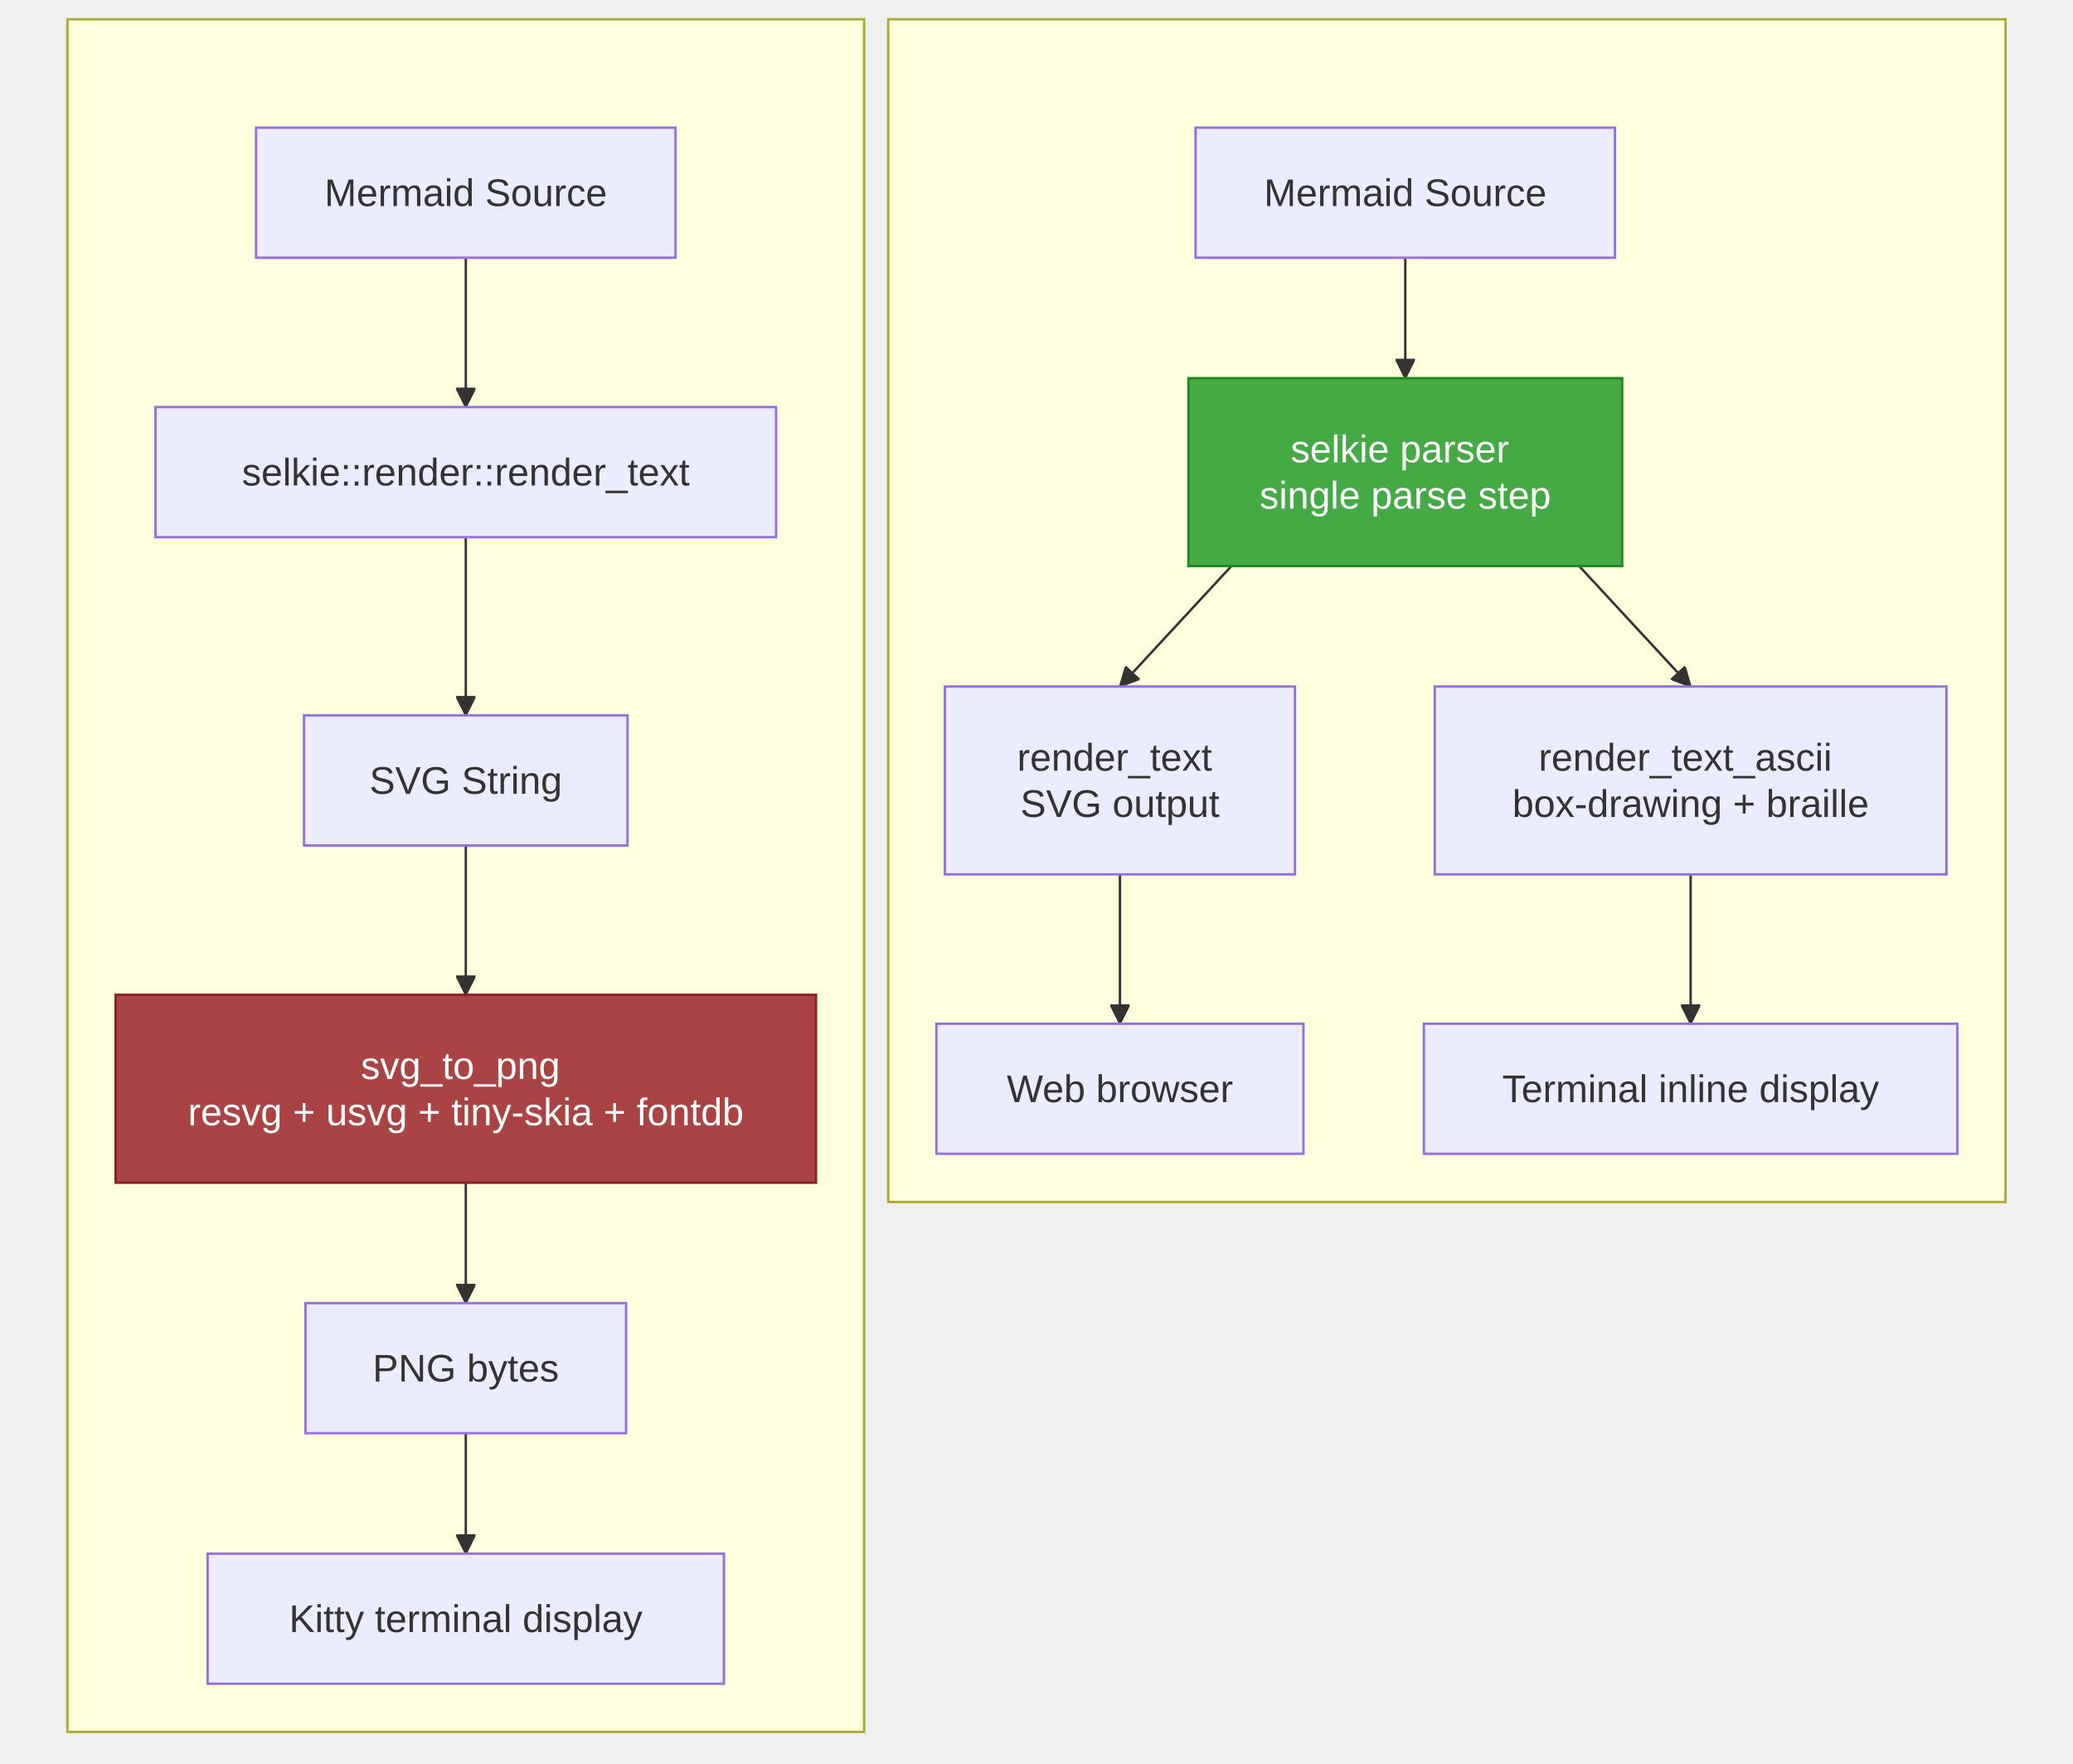
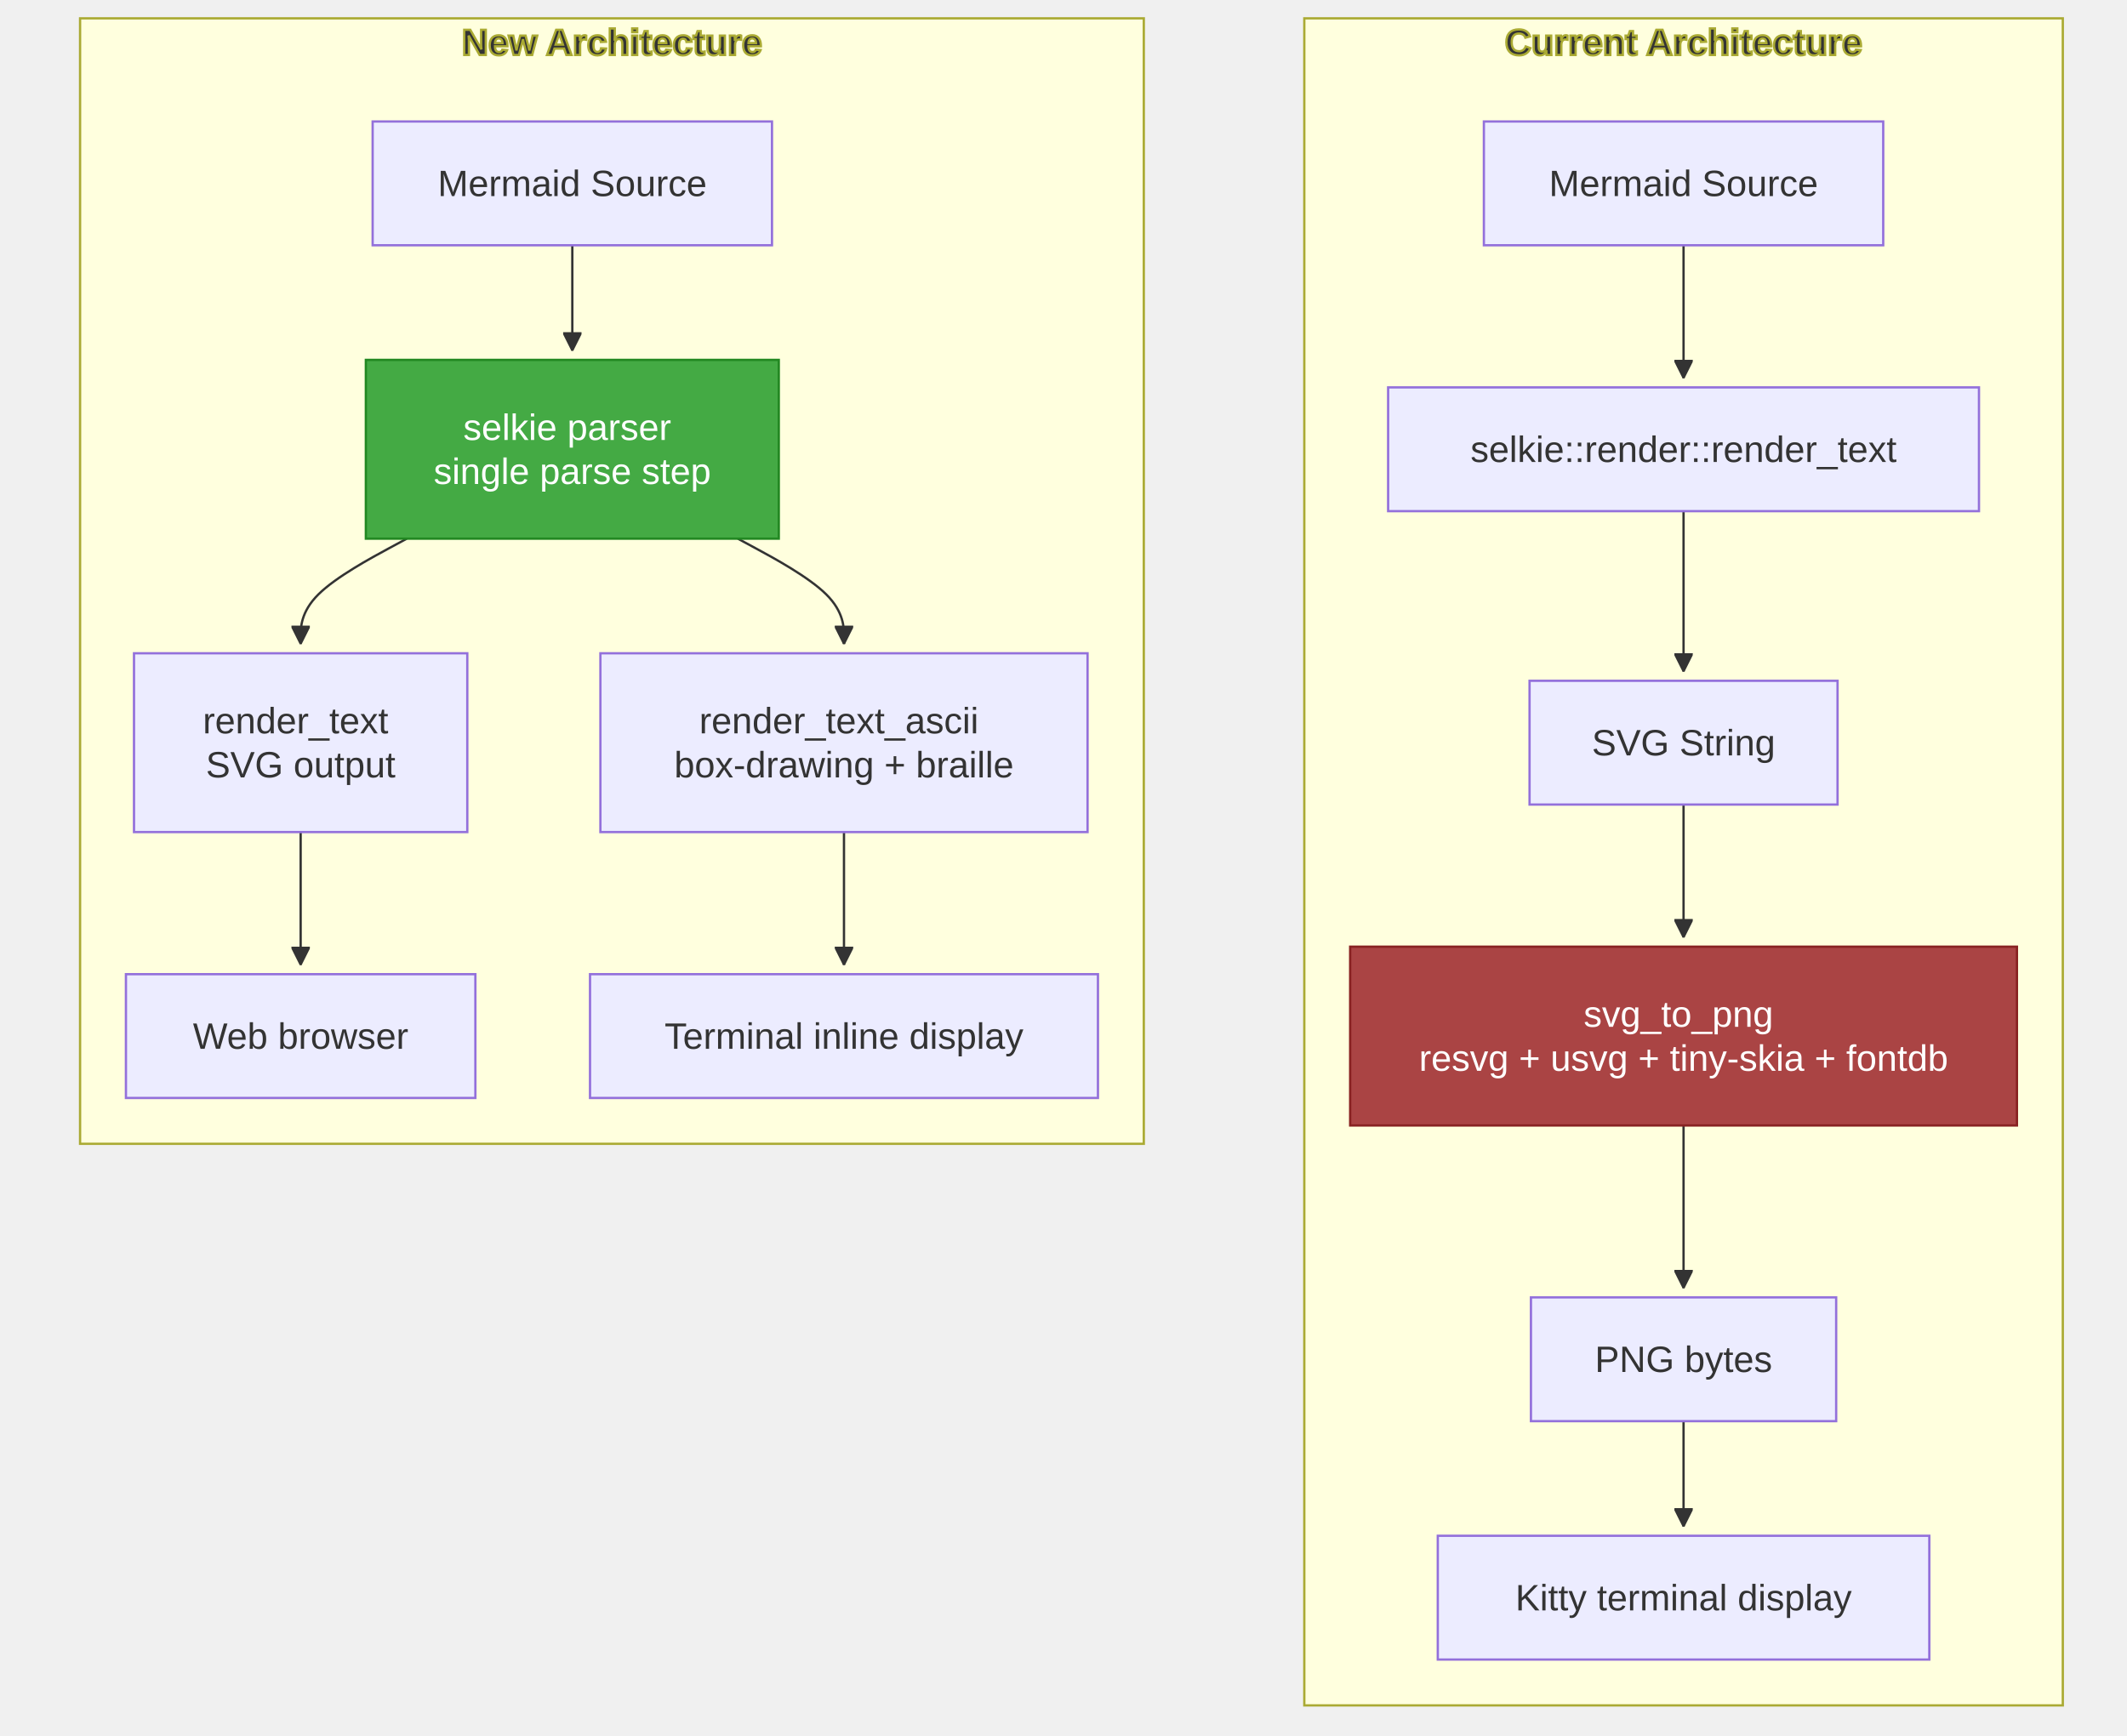
- <svg xmlns="http://www.w3.org/2000/svg" width="860.75" height="732" viewBox="-8 -28 860.75 732" class="mermaid">
+ <svg xmlns="http://www.w3.org/2000/svg" width="927.674" height="757" viewBox="-8 -28 927.674 757" class="mermaid">
  <style>

.mermaid {
  font-family: trebuchet ms, verdana, arial, sans-serif;
  font-size: 16px;
}

.node rect,
.node polygon,
.node circle,
.node ellipse,
.node path {
  fill: #ECECFF;
  stroke: #9370DB;
  stroke-width: 1px;
}

.node line {
  stroke: #9370DB;
  stroke-width: 1px;
}

.node .label {
  fill: #333333;
}

.node text {
  fill: #333333;
  font-family: trebuchet ms, verdana, arial, sans-serif;
  font-size: 16px;
}

.edge-path {
  fill: none;
  stroke: #333333;
  stroke-width: 1px;
}

.edge-label {
  fill: #333333;
  font-family: trebuchet ms, verdana, arial, sans-serif;
}

.edge-label-bg {
  fill: rgba(232, 232, 232, 0.8);
}

.subgraph {
  fill: #ffffde;
  stroke: #aaaa33;
  stroke-width: 1px;
}

.subgraph-title {
  fill: #333333;
  font-weight: bold;
}

.cluster rect {
  fill: #ffffde;
  stroke: #aaaa33;
  stroke-width: 1px;
  rx: 5px;
  ry: 5px;
}

.cluster-label {
  fill: #333333;
  font-family: trebuchet ms, verdana, arial, sans-serif;
  font-size: 16px;
  font-weight: bold;
}

marker path {
  fill: #333333;
  stroke: #333333;
}

  </style>
  <defs>
    <marker id="arrow_point" viewBox="0 0 10 10" refX="10" refY="5" markerWidth="8" markerHeight="8" orient="auto" markerUnits="userSpaceOnUse">
      <path d="M 0 0 L 10 5 L 0 10 z" />
    </marker>
    <marker id="arrow_point_start" viewBox="0 0 10 10" refX="4.5" refY="5" markerWidth="8" markerHeight="8" orient="auto" markerUnits="userSpaceOnUse">
      <path d="M 0 5 L 10 10 L 10 0 z" />
    </marker>
    <marker id="arrow_cross" viewBox="0 0 11 11" refX="12" refY="5.2" markerWidth="11" markerHeight="11" orient="auto" markerUnits="userSpaceOnUse">
      <path d="M 1 1 L 10 10 M 10 1 L 1 10" fill="none" stroke-width="2" />
    </marker>
    <marker id="arrow_cross_start" viewBox="0 0 11 11" refX="-1" refY="5.2" markerWidth="11" markerHeight="11" orient="auto" markerUnits="userSpaceOnUse">
      <path d="M 1 1 L 10 10 M 10 1 L 1 10" fill="none" stroke-width="2" />
    </marker>
    <marker id="arrow_circle" viewBox="0 0 10 10" refX="11" refY="5" markerWidth="11" markerHeight="11" orient="auto" markerUnits="userSpaceOnUse">
      <circle cx="5" cy="5" r="5" />
    </marker>
    <marker id="arrow_circle_start" viewBox="0 0 10 10" refX="-1" refY="5" markerWidth="11" markerHeight="11" orient="auto" markerUnits="userSpaceOnUse">
      <circle cx="5" cy="5" r="5" />
    </marker>
  </defs>
  <g class="root">
    <g class="clusters">
-       <g class="subgraph" id="subgraph-">
-         <rect x="20" y="-20" width="330.813" height="711" class="cluster" />
-         <text x="185.406" y="-4" class="cluster-label" text-anchor="middle" />
-       </g>
-       <g class="subgraph" id="subgraph-">
-         <rect x="360.813" y="-20" width="463.938" height="491" class="cluster" />
-         <text x="592.781" y="-4" class="cluster-label" text-anchor="middle" />
+       <g class="subgraph" id="subgraph-subGraph0">
+         <rect x="560.861" y="-20" width="330.813" height="736" class="cluster" />
+         <text x="726.268" y="-4" class="cluster-label" text-anchor="middle">Current Architecture</text>
+       </g>
+       <g class="subgraph" id="subgraph-subGraph1">
+         <rect x="26.924" y="-20" width="463.938" height="491" class="cluster" />
+         <text x="258.893" y="-4" class="cluster-label" text-anchor="middle">New Architecture</text>
      </g>
    </g>
    <g class="edgePaths">
      <g class="edge" id="edge-L-A1-B1-0">
-         <path d="M 185.41 79.00 C 185.41 87.33, 185.41 95.67, 185.41 106.00 C 185.41 116.33, 185.41 128.67, 185.41 141.00" class="edge-path" marker-end="url(#arrow_point)" fill="none" stroke-width="1" />
+         <path d="M726.268,79L726.268,83.167C726.268,87.333,726.268,95.667,726.268,105.333C726.268,115,726.268,126,726.268,131.5L726.268,137" class="edge-path" fill="none" stroke-width="1" marker-end="url(#arrow_point)" />
      </g>
      <g class="edge" id="edge-L-B1-C1-0">
-         <path d="M 185.41 195.00 C 185.41 207.33, 185.41 219.67, 185.41 232.00 C 185.41 244.33, 185.41 256.67, 185.41 269.00" class="edge-path" stroke-width="1" fill="none" marker-end="url(#arrow_point)" />
+         <path d="M726.268,195L726.268,201.167C726.268,207.333,726.268,219.667,726.268,231.333C726.268,243,726.268,254,726.268,259.5L726.268,265" class="edge-path" marker-end="url(#arrow_point)" fill="none" stroke-width="1" />
      </g>
      <g class="edge" id="edge-L-C1-D1-0">
-         <path d="M 185.41 323.00 C 185.41 335.33, 185.41 347.67, 185.41 358.00 C 185.41 368.33, 185.41 376.67, 185.41 385.00" class="edge-path" fill="none" marker-end="url(#arrow_point)" stroke-width="1" />
+         <path d="M726.268,323L726.268,329.167C726.268,335.333,726.268,347.667,726.268,357.333C726.268,367,726.268,374,726.268,377.5L726.268,381" class="edge-path" marker-end="url(#arrow_point)" fill="none" stroke-width="1" />
      </g>
      <g class="edge" id="edge-L-D1-E1-0">
-         <path d="M 185.41 463.00 C 185.41 471.33, 185.41 479.67, 185.41 488.00 C 185.41 496.33, 185.41 504.67, 185.41 513.00" class="edge-path" stroke-width="1" fill="none" marker-end="url(#arrow_point)" />
+         <path d="M726.268,463L726.268,467.167C726.268,471.333,726.268,479.667,726.268,488C726.268,496.333,726.268,504.667,726.268,512.333C726.268,520,726.268,527,726.268,530.5L726.268,534" class="edge-path" fill="none" marker-end="url(#arrow_point)" stroke-width="1" />
      </g>
      <g class="edge" id="edge-L-E1-F1-0">
-         <path d="M 185.41 567.00 C 185.41 575.33, 185.41 583.67, 185.41 592.00 C 185.41 600.33, 185.41 608.67, 185.41 617.00" class="edge-path" stroke-width="1" fill="none" marker-end="url(#arrow_point)" />
+         <path d="M726.268,592L726.268,596.167C726.268,600.333,726.268,608.667,726.268,616.333C726.268,624,726.268,631,726.268,634.5L726.268,638" class="edge-path" fill="none" stroke-width="1" marker-end="url(#arrow_point)" />
      </g>
      <g class="edge" id="edge-L-A2-B2-0">
-         <path d="M 575.50 79.00 C 575.50 87.33, 575.50 95.67, 575.50 104.00 C 575.50 112.33, 575.50 120.67, 575.50 129.00" class="edge-path" stroke-width="1" fill="none" marker-end="url(#arrow_point)" />
+         <path d="M241.611,79L241.611,83.167C241.611,87.333,241.611,95.667,241.611,103.333C241.611,111,241.611,118,241.611,121.5L241.611,125" class="edge-path" marker-end="url(#arrow_point)" stroke-width="1" fill="none" />
      </g>
      <g class="edge" id="edge-L-B2-C2-0">
-         <path d="M 503.30 207.00 L 457.02 257.00" class="edge-path" fill="none" stroke-width="1" marker-end="url(#arrow_point)" />
+         <path d="M169.41,207L161.696,211.167C153.982,215.333,138.555,223.667,130.841,231.333C123.127,239,123.127,246,123.127,249.5L123.127,253" class="edge-path" fill="none" stroke-width="1" marker-end="url(#arrow_point)" />
      </g>
      <g class="edge" id="edge-L-B2-C3-0">
-         <path d="M 647.70 207.00 L 693.98 257.00" class="edge-path" fill="none" marker-end="url(#arrow_point)" stroke-width="1" />
+         <path d="M313.813,207L321.527,211.167C329.24,215.333,344.668,223.667,352.382,231.333C360.096,239,360.096,246,360.096,249.5L360.096,253" class="edge-path" marker-end="url(#arrow_point)" stroke-width="1" fill="none" />
      </g>
      <g class="edge" id="edge-L-C2-D2-0">
-         <path d="M 457.02 335.00 C 457.02 343.33, 457.02 351.67, 457.02 362.00 C 457.02 372.33, 457.02 384.67, 457.02 397.00" class="edge-path" fill="none" marker-end="url(#arrow_point)" stroke-width="1" />
+         <path d="M123.127,335L123.127,339.167C123.127,343.333,123.127,351.667,123.127,361.333C123.127,371,123.127,382,123.127,387.5L123.127,393" class="edge-path" fill="none" stroke-width="1" marker-end="url(#arrow_point)" />
      </g>
      <g class="edge" id="edge-L-C3-D3-0">
-         <path d="M 693.98 335.00 C 693.98 343.33, 693.98 351.67, 693.98 362.00 C 693.98 372.33, 693.98 384.67, 693.98 397.00" class="edge-path" fill="none" stroke-width="1" marker-end="url(#arrow_point)" />
+         <path d="M360.096,335L360.096,339.167C360.096,343.333,360.096,351.667,360.096,361.333C360.096,371,360.096,382,360.096,387.5L360.096,393" class="edge-path" fill="none" stroke-width="1" marker-end="url(#arrow_point)" />
      </g>
    </g>
    <g class="edgeLabels">

    </g>
    <g class="nodes">
      <g class="node" id="node-A1">
-         <rect x="98.32" y="25" width="174.172" height="54" />
-         <text x="185.406" y="52" class="label" text-anchor="middle" dominant-baseline="central">Mermaid Source</text>
+         <rect x="639.182" y="25" width="174.172" height="54" />
+         <text x="726.268" y="52" class="label" text-anchor="middle" dominant-baseline="central">Mermaid Source</text>
+       </g>
+       <g class="node" id="node-B1">
+         <rect x="597.42" y="141" width="257.695" height="54" />
+         <text x="726.268" y="168" class="label" text-anchor="middle" dominant-baseline="central">selkie::render::render_text</text>
+       </g>
+       <g class="node" id="node-C1">
+         <rect x="659.104" y="269" width="134.328" height="54" />
+         <text x="726.268" y="296" class="label" dominant-baseline="central" text-anchor="middle">SVG String</text>
+       </g>
+       <g class="node" id="node-D1">
+         <rect x="580.861" y="385" width="290.813" height="78" style="fill:#a44 !important;stroke:#822 !important" />
+         <text x="726.268" y="424" class="label" text-anchor="middle" style="fill: #ffffff" dominant-baseline="central">
+           <tspan x="726.268" y="424" dy="-0.6em">svg_to_png</tspan>
+           <tspan x="726.268" dy="1.2em">resvg + usvg + tiny-skia + fontdb</tspan>
+         </text>
+       </g>
+       <g class="node" id="node-E1">
+         <rect x="659.705" y="538" width="133.125" height="54" />
+         <text x="726.268" y="565" class="label" text-anchor="middle" dominant-baseline="central">PNG bytes</text>
+       </g>
+       <g class="node" id="node-F1">
+         <rect x="619.08" y="642" width="214.375" height="54" />
+         <text x="726.268" y="669" class="label" text-anchor="middle" dominant-baseline="central">Kitty terminal display</text>
      </g>
      <g class="node" id="node-A2">
-         <rect x="488.414" y="25" width="174.172" height="54" />
-         <text x="575.5" y="52" class="label" text-anchor="middle" dominant-baseline="central">Mermaid Source</text>
-       </g>
-       <g class="node" id="node-B1">
-         <rect x="56.559" y="141" width="257.695" height="54" />
-         <text x="185.406" y="168" class="label" text-anchor="middle" dominant-baseline="central">selkie::render::render_text</text>
+         <rect x="154.525" y="25" width="174.172" height="54" />
+         <text x="241.611" y="52" class="label" text-anchor="middle" dominant-baseline="central">Mermaid Source</text>
      </g>
      <g class="node" id="node-B2">
-         <rect x="485.449" y="129" width="180.102" height="78" style="fill:#4a4 !important;stroke:#282 !important" />
-         <text x="575.5" y="168" class="label" dominant-baseline="central" text-anchor="middle" style="fill: #ffffff">
-           <tspan x="575.5" y="168" dy="-0.6em">selkie parser</tspan>
-           <tspan x="575.5" dy="1.2em">single parse step</tspan>
-         </text>
-       </g>
-       <g class="node" id="node-C1">
-         <rect x="118.242" y="269" width="134.328" height="54" />
-         <text x="185.406" y="296" class="label" dominant-baseline="central" text-anchor="middle">SVG String</text>
+         <rect x="151.561" y="129" width="180.102" height="78" style="fill:#4a4 !important;stroke:#282 !important" />
+         <text x="241.611" y="168" class="label" style="fill: #ffffff" text-anchor="middle" dominant-baseline="central">
+           <tspan x="241.611" y="168" dy="-0.6em">selkie parser</tspan>
+           <tspan x="241.611" dy="1.2em">single parse step</tspan>
+         </text>
      </g>
      <g class="node" id="node-C2">
-         <rect x="384.332" y="257" width="145.367" height="78" />
-         <text x="457.016" y="296" class="label" dominant-baseline="central" text-anchor="middle">
-           <tspan x="457.016" y="296" dy="-0.6em">render_text</tspan>
-           <tspan x="457.016" dy="1.2em">SVG output</tspan>
+         <rect x="50.443" y="257" width="145.367" height="78" />
+         <text x="123.127" y="296" class="label" dominant-baseline="central" text-anchor="middle">
+           <tspan x="123.127" y="296" dy="-0.6em">render_text</tspan>
+           <tspan x="123.127" dy="1.2em">SVG output</tspan>
        </text>
      </g>
      <g class="node" id="node-C3">
-         <rect x="587.75" y="257" width="212.469" height="78" />
-         <text x="693.984" y="296" class="label" text-anchor="middle" dominant-baseline="central">
-           <tspan x="693.984" y="296" dy="-0.6em">render_text_ascii</tspan>
-           <tspan x="693.984" dy="1.2em">box-drawing + braille</tspan>
-         </text>
-       </g>
-       <g class="node" id="node-D1">
-         <rect x="40" y="385" width="290.813" height="78" style="fill:#a44 !important;stroke:#822 !important" />
-         <text x="185.406" y="424" class="label" dominant-baseline="central" style="fill: #ffffff" text-anchor="middle">
-           <tspan x="185.406" y="424" dy="-0.6em">svg_to_png</tspan>
-           <tspan x="185.406" dy="1.2em">resvg + usvg + tiny-skia + fontdb</tspan>
+         <rect x="253.861" y="257" width="212.469" height="78" />
+         <text x="360.096" y="296" class="label" dominant-baseline="central" text-anchor="middle">
+           <tspan x="360.096" y="296" dy="-0.6em">render_text_ascii</tspan>
+           <tspan x="360.096" dy="1.2em">box-drawing + braille</tspan>
        </text>
      </g>
      <g class="node" id="node-D2">
-         <rect x="380.813" y="397" width="152.406" height="54" />
-         <text x="457.016" y="424" class="label" dominant-baseline="central" text-anchor="middle">Web browser</text>
+         <rect x="46.924" y="397" width="152.406" height="54" />
+         <text x="123.127" y="424" class="label" dominant-baseline="central" text-anchor="middle">Web browser</text>
      </g>
      <g class="node" id="node-D3">
-         <rect x="583.219" y="397" width="221.531" height="54" />
-         <text x="693.984" y="424" class="label" text-anchor="middle" dominant-baseline="central">Terminal inline display</text>
-       </g>
-       <g class="node" id="node-E1">
-         <rect x="118.844" y="513" width="133.125" height="54" />
-         <text x="185.406" y="540" class="label" dominant-baseline="central" text-anchor="middle">PNG bytes</text>
-       </g>
-       <g class="node" id="node-F1">
-         <rect x="78.219" y="617" width="214.375" height="54" />
-         <text x="185.406" y="644" class="label" dominant-baseline="central" text-anchor="middle">Kitty terminal display</text>
+         <rect x="249.33" y="397" width="221.531" height="54" />
+         <text x="360.096" y="424" class="label" dominant-baseline="central" text-anchor="middle">Terminal inline display</text>
      </g>
    </g>
  </g>
</svg>
